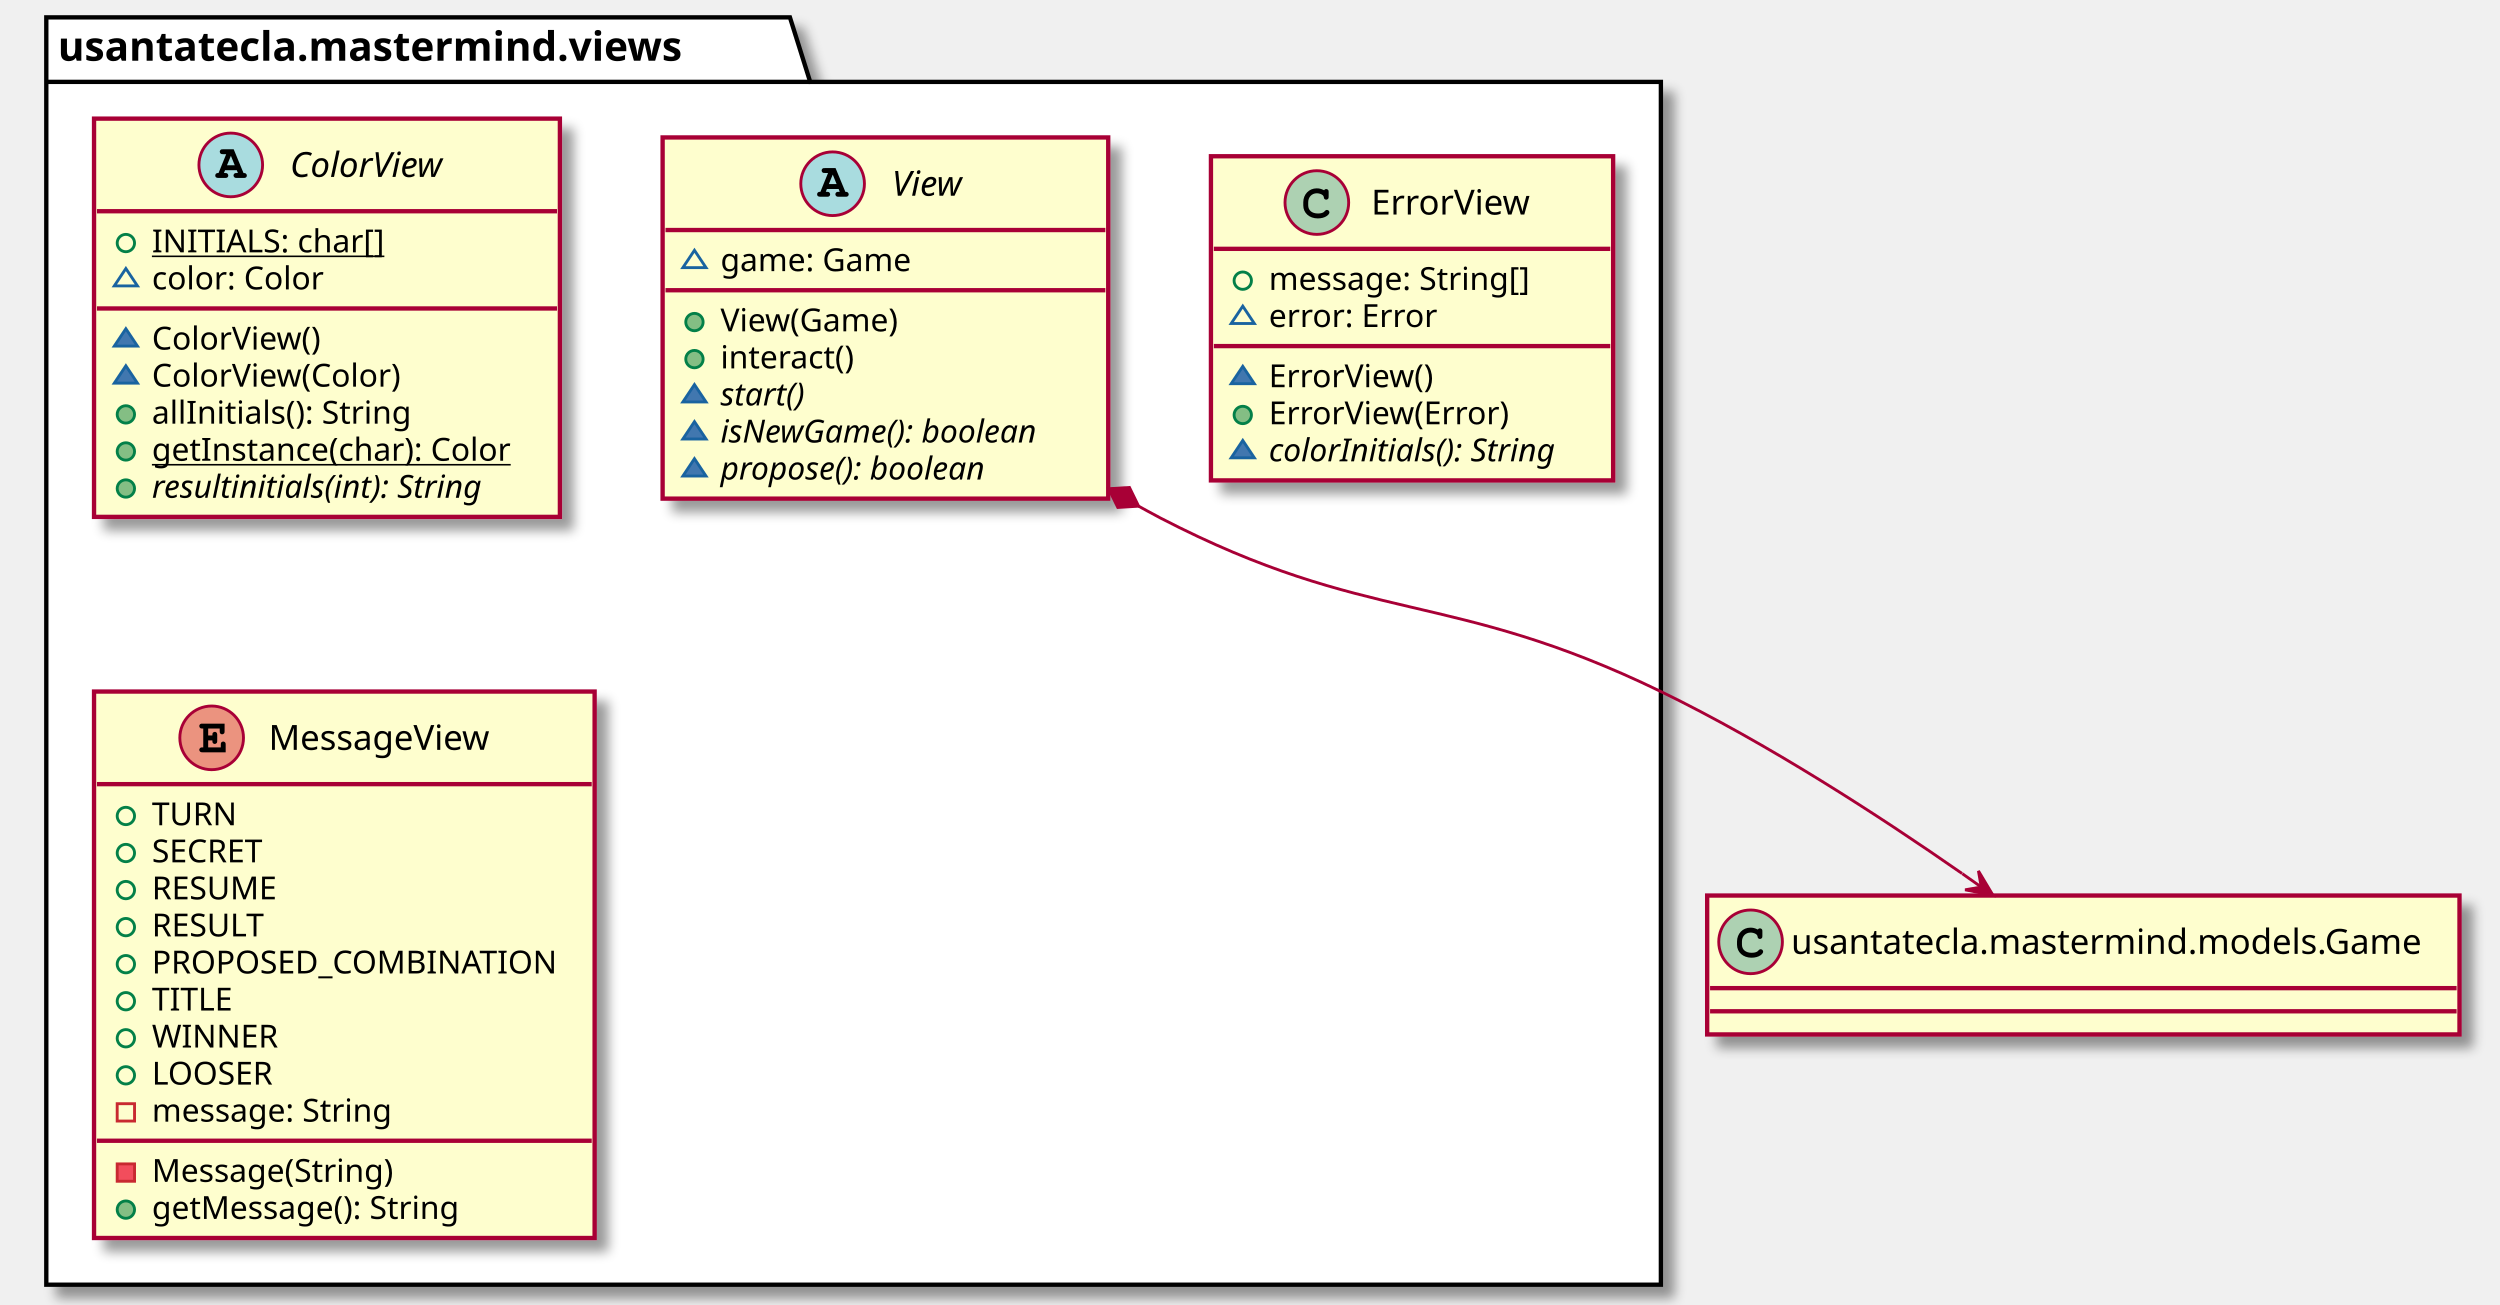
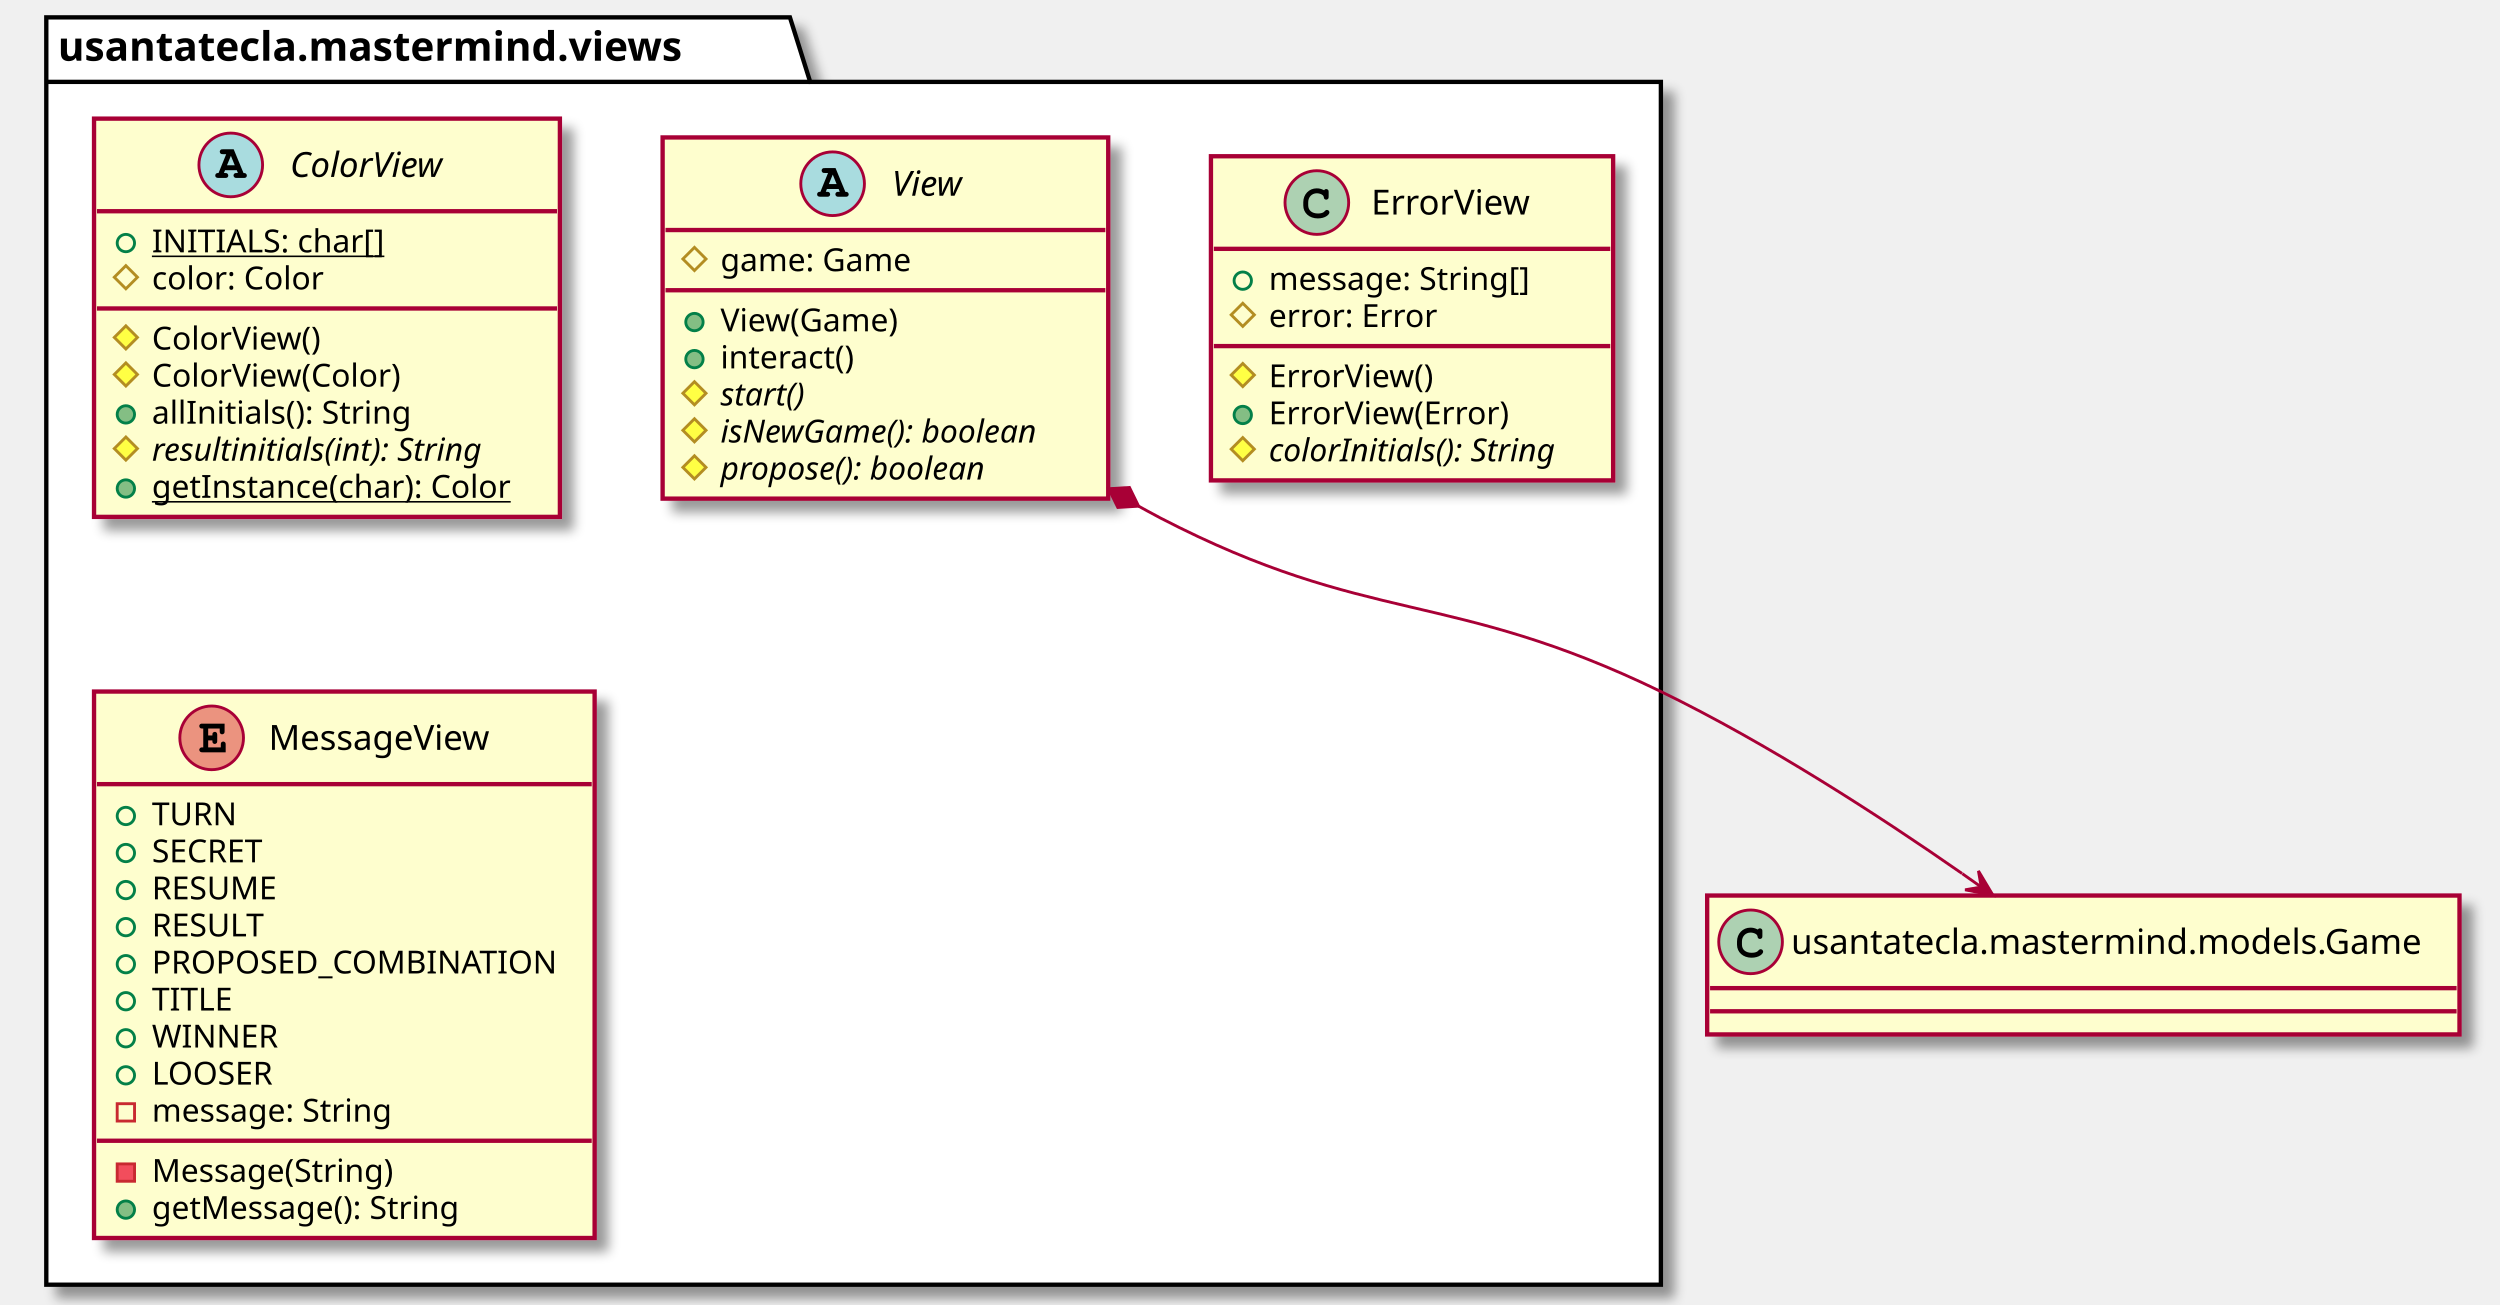
<svg xmlns="http://www.w3.org/2000/svg" contentScriptType="application/ecmascript" contentStyleType="text/css" height="451px" preserveAspectRatio="none" style="width:864px;height:451px;" version="1.1" viewBox="0 0 864 451" width="864px" zoomAndPan="magnify">
  <defs>
-     <filter height="300%" id="f1vzsrjcdw030e" width="300%" x="-1" y="-1">
+     <filter height="300%" id="fx95z2bvfu3tc" width="300%" x="-1" y="-1">
      <feGaussianBlur result="blurOut" stdDeviation="2.0" />
      <feColorMatrix in="blurOut" result="blurOut2" type="matrix" values="0 0 0 0 0 0 0 0 0 0 0 0 0 0 0 0 0 0 .4 0" />
      <feOffset dx="4.0" dy="4.0" in="blurOut2" result="blurOut3" />
      <feBlend in="SourceGraphic" in2="blurOut3" mode="normal" />
    </filter>
  </defs>
  <g>
-     <polygon fill="#FFFFFF" filter="url(#f1vzsrjcdw030e)" points="16,6,273,6,280,28.297,574,28.297,574,444,16,444,16,6" style="stroke: #000000; stroke-width: 1.5;" />
+     <polygon fill="#FFFFFF" filter="url(#fx95z2bvfu3tc)" points="16,6,273,6,280,28.297,574,28.297,574,444,16,444,16,6" style="stroke: #000000; stroke-width: 1.5;" />
    <line style="stroke: #000000; stroke-width: 1.5;" x1="16" x2="280" y1="28.297" y2="28.297" />
    <text fill="#000000" font-family="sans-serif" font-size="14" font-weight="bold" lengthAdjust="spacingAndGlyphs" textLength="251" x="20" y="20.995">usantatecla.mastermind.views</text>
-     <rect codeLine="1" fill="#FEFECE" filter="url(#f1vzsrjcdw030e)" height="137.633" id="usantatecla.mastermind.views.ColorView" style="stroke: #A80036; stroke-width: 1.5;" width="161" x="32.5" y="41" />
+     <rect codeLine="1" fill="#FEFECE" filter="url(#fx95z2bvfu3tc)" height="137.633" id="usantatecla.mastermind.views.ColorView" style="stroke: #A80036; stroke-width: 1.5;" width="161" x="32.5" y="41" />
    <ellipse cx="79.75" cy="57" fill="#A9DCDF" rx="11" ry="11" style="stroke: #A80036; stroke-width: 1.0;" />
    <path d="M81.828,58.812 L82.219,59.797 L81.828,59.797 C81.375,59.797 81.266,59.812 81.109,59.922 C80.859,60.078 80.703,60.359 80.703,60.656 C80.703,60.922 80.844,61.172 81.062,61.328 C81.203,61.453 81.406,61.5 81.828,61.5 L84.188,61.5 C84.547,61.5 84.766,61.469 84.906,61.375 C85.156,61.234 85.312,60.938 85.312,60.656 C85.312,60.375 85.172,60.125 84.953,59.969 C84.781,59.828 84.625,59.797 84.156,59.797 L80.766,51.594 L77.094,51.594 C76.641,51.594 76.516,51.609 76.359,51.703 C76.109,51.875 75.953,52.156 75.953,52.438 C75.953,52.719 76.094,52.969 76.312,53.141 C76.484,53.25 76.656,53.281 77.094,53.281 L78.172,53.281 L75.531,59.797 C75.109,59.797 74.953,59.812 74.797,59.922 C74.547,60.078 74.391,60.359 74.391,60.656 C74.391,61.219 74.766,61.5 75.516,61.5 L77.781,61.5 C78.141,61.5 78.359,61.469 78.484,61.375 C78.75,61.234 78.891,60.938 78.891,60.656 C78.891,60.375 78.766,60.125 78.547,59.953 C78.375,59.828 78.234,59.797 77.781,59.797 L77.391,59.797 L77.781,58.812 L81.828,58.812 Z M81.125,57.109 L78.453,57.109 L79.797,53.844 L81.125,57.109 Z " />
    <text fill="#000000" font-family="sans-serif" font-size="12" font-style="italic" lengthAdjust="spacingAndGlyphs" textLength="58" x="100.25" y="61.154">ColorView</text>
    <line style="stroke: #A80036; stroke-width: 1.5;" x1="33.5" x2="192.5" y1="73" y2="73" />
    <ellipse cx="43.5" cy="84" fill="none" rx="3" ry="3" style="stroke: #038048; stroke-width: 1.0;" />
    <text fill="#000000" font-family="sans-serif" font-size="11" lengthAdjust="spacingAndGlyphs" text-decoration="underline" textLength="85" x="52.5" y="87.21">INITIALS: char[]</text>
-     <polygon fill="none" points="43.5,92.805,39.5,98.805,47.5,98.805" style="stroke: #1963A0; stroke-width: 1.0;" />
+     <polygon fill="none" points="43.5,91.805,47.5,95.805,43.5,99.805,39.5,95.805" style="stroke: #B38D22; stroke-width: 1.0;" />
    <text fill="#000000" font-family="sans-serif" font-size="11" lengthAdjust="spacingAndGlyphs" textLength="63" x="52.5" y="100.015">color: Color</text>
    <line style="stroke: #A80036; stroke-width: 1.5;" x1="33.5" x2="192.5" y1="106.609" y2="106.609" />
-     <polygon fill="#4177AF" points="43.5,113.609,39.5,119.609,47.5,119.609" style="stroke: #1963A0; stroke-width: 1.0;" />
+     <polygon fill="#FFFF44" points="43.5,112.609,47.5,116.609,43.5,120.609,39.5,116.609" style="stroke: #B38D22; stroke-width: 1.0;" />
    <text fill="#000000" font-family="sans-serif" font-size="11" lengthAdjust="spacingAndGlyphs" textLength="65" x="52.5" y="120.82">ColorView()</text>
-     <polygon fill="#4177AF" points="43.5,126.414,39.5,132.414,47.5,132.414" style="stroke: #1963A0; stroke-width: 1.0;" />
+     <polygon fill="#FFFF44" points="43.5,125.414,47.5,129.414,43.5,133.414,39.5,129.414" style="stroke: #B38D22; stroke-width: 1.0;" />
    <text fill="#000000" font-family="sans-serif" font-size="11" lengthAdjust="spacingAndGlyphs" textLength="94" x="52.5" y="133.625">ColorView(Color)</text>
    <ellipse cx="43.5" cy="143.219" fill="#84BE84" rx="3" ry="3" style="stroke: #038048; stroke-width: 1.0;" />
    <text fill="#000000" font-family="sans-serif" font-size="11" lengthAdjust="spacingAndGlyphs" textLength="97" x="52.5" y="146.429">allInitials(): String</text>
-     <ellipse cx="43.5" cy="156.023" fill="#84BE84" rx="3" ry="3" style="stroke: #038048; stroke-width: 1.0;" />
-     <text fill="#000000" font-family="sans-serif" font-size="11" lengthAdjust="spacingAndGlyphs" text-decoration="underline" textLength="135" x="52.5" y="159.234">getInstance(char): Color</text>
+     <polygon fill="#FFFF44" points="43.5,151.023,47.5,155.023,43.5,159.023,39.5,155.023" style="stroke: #B38D22; stroke-width: 1.0;" />
+     <text fill="#000000" font-family="sans-serif" font-size="11" font-style="italic" lengthAdjust="spacingAndGlyphs" textLength="131" x="52.5" y="159.234">resultinitials(int): String</text>
    <ellipse cx="43.5" cy="168.828" fill="#84BE84" rx="3" ry="3" style="stroke: #038048; stroke-width: 1.0;" />
-     <text fill="#000000" font-family="sans-serif" font-size="11" font-style="italic" lengthAdjust="spacingAndGlyphs" textLength="131" x="52.5" y="172.039">resultinitials(int): String</text>
-     <rect codeLine="11" fill="#FEFECE" filter="url(#f1vzsrjcdw030e)" height="112.023" id="usantatecla.mastermind.views.ErrorView" style="stroke: #A80036; stroke-width: 1.5;" width="139" x="418.5" y="54" />
+     <text fill="#000000" font-family="sans-serif" font-size="11" lengthAdjust="spacingAndGlyphs" text-decoration="underline" textLength="135" x="52.5" y="172.039">getInstance(char): Color</text>
+     <rect codeLine="11" fill="#FEFECE" filter="url(#fx95z2bvfu3tc)" height="112.023" id="usantatecla.mastermind.views.ErrorView" style="stroke: #A80036; stroke-width: 1.5;" width="139" x="418.5" y="54" />
    <ellipse cx="455.1" cy="70" fill="#ADD1B2" rx="11" ry="11" style="stroke: #A80036; stroke-width: 1.0;" />
    <path d="M457.444,65.672 C456.506,65.234 455.913,65.094 455.038,65.094 C452.413,65.094 450.413,67.172 450.413,69.891 L450.413,71.016 C450.413,73.594 452.522,75.484 455.413,75.484 C456.631,75.484 457.788,75.188 458.538,74.641 C459.116,74.234 459.444,73.781 459.444,73.391 C459.444,72.938 459.053,72.547 458.584,72.547 C458.366,72.547 458.163,72.625 457.975,72.812 C457.522,73.297 457.522,73.297 457.334,73.391 C456.913,73.656 456.225,73.781 455.459,73.781 C453.413,73.781 452.116,72.688 452.116,70.984 L452.116,69.891 C452.116,68.109 453.366,66.797 455.1,66.797 C455.678,66.797 456.288,66.953 456.756,67.203 C457.241,67.484 457.413,67.703 457.506,68.109 C457.569,68.516 457.6,68.641 457.741,68.766 C457.881,68.906 458.116,69.016 458.334,69.016 C458.6,69.016 458.866,68.875 459.038,68.656 C459.147,68.5 459.178,68.312 459.178,67.891 L459.178,66.469 C459.178,66.031 459.163,65.906 459.069,65.75 C458.913,65.484 458.631,65.344 458.334,65.344 C458.038,65.344 457.834,65.438 457.616,65.75 L457.444,65.672 Z " />
    <text fill="#000000" font-family="sans-serif" font-size="12" lengthAdjust="spacingAndGlyphs" textLength="59" x="473.9" y="74.154">ErrorView</text>
    <line style="stroke: #A80036; stroke-width: 1.5;" x1="419.5" x2="556.5" y1="86" y2="86" />
    <ellipse cx="429.5" cy="97" fill="none" rx="3" ry="3" style="stroke: #038048; stroke-width: 1.0;" />
    <text fill="#000000" font-family="sans-serif" font-size="11" lengthAdjust="spacingAndGlyphs" textLength="101" x="438.5" y="100.21">message: String[]</text>
-     <polygon fill="none" points="429.5,105.805,425.5,111.805,433.5,111.805" style="stroke: #1963A0; stroke-width: 1.0;" />
+     <polygon fill="none" points="429.5,104.805,433.5,108.805,429.5,112.805,425.5,108.805" style="stroke: #B38D22; stroke-width: 1.0;" />
    <text fill="#000000" font-family="sans-serif" font-size="11" lengthAdjust="spacingAndGlyphs" textLength="60" x="438.5" y="113.015">error: Error</text>
    <line style="stroke: #A80036; stroke-width: 1.5;" x1="419.5" x2="556.5" y1="119.609" y2="119.609" />
-     <polygon fill="#4177AF" points="429.5,126.609,425.5,132.609,433.5,132.609" style="stroke: #1963A0; stroke-width: 1.0;" />
+     <polygon fill="#FFFF44" points="429.5,125.609,433.5,129.609,429.5,133.609,425.5,129.609" style="stroke: #B38D22; stroke-width: 1.0;" />
    <text fill="#000000" font-family="sans-serif" font-size="11" lengthAdjust="spacingAndGlyphs" textLength="62" x="438.5" y="133.82">ErrorView()</text>
    <ellipse cx="429.5" cy="143.414" fill="#84BE84" rx="3" ry="3" style="stroke: #038048; stroke-width: 1.0;" />
    <text fill="#000000" font-family="sans-serif" font-size="11" lengthAdjust="spacingAndGlyphs" textLength="88" x="438.5" y="146.625">ErrorView(Error)</text>
-     <polygon fill="#4177AF" points="429.5,152.219,425.5,158.219,433.5,158.219" style="stroke: #1963A0; stroke-width: 1.0;" />
+     <polygon fill="#FFFF44" points="429.5,151.219,433.5,155.219,429.5,159.219,425.5,155.219" style="stroke: #B38D22; stroke-width: 1.0;" />
    <text fill="#000000" font-family="sans-serif" font-size="11" font-style="italic" lengthAdjust="spacingAndGlyphs" textLength="113" x="438.5" y="159.429">colorInitials(): String</text>
-     <rect codeLine="19" fill="#FEFECE" filter="url(#f1vzsrjcdw030e)" height="188.852" id="usantatecla.mastermind.views.MessageView" style="stroke: #A80036; stroke-width: 1.5;" width="173" x="32.5" y="239" />
+     <rect codeLine="19" fill="#FEFECE" filter="url(#fx95z2bvfu3tc)" height="188.852" id="usantatecla.mastermind.views.MessageView" style="stroke: #A80036; stroke-width: 1.5;" width="173" x="32.5" y="239" />
    <ellipse cx="73.15" cy="255" fill="#EB937F" rx="11" ry="11" style="stroke: #A80036; stroke-width: 1.0;" />
    <path d="M71.947,255.875 L73.4,255.875 L73.4,255.984 C73.4,256.391 73.431,256.547 73.509,256.703 C73.666,256.953 73.947,257.109 74.244,257.109 C74.494,257.109 74.759,256.969 74.916,256.75 C75.041,256.594 75.072,256.438 75.072,255.984 L75.072,254.062 C75.072,253.906 75.072,253.859 75.056,253.703 C74.994,253.234 74.681,252.922 74.228,252.922 C73.978,252.922 73.713,253.062 73.541,253.281 C73.431,253.453 73.4,253.609 73.4,254.062 L73.4,254.188 L71.947,254.188 L71.947,251.781 L75.931,251.781 L75.931,252.641 C75.931,253.047 75.963,253.219 76.041,253.375 C76.213,253.625 76.494,253.781 76.775,253.781 C77.041,253.781 77.306,253.641 77.478,253.422 C77.588,253.25 77.619,253.109 77.619,252.641 L77.619,250.094 L69.994,250.094 C69.556,250.094 69.431,250.109 69.275,250.203 C69.025,250.359 68.869,250.656 68.869,250.938 C68.869,251.219 69.009,251.469 69.228,251.641 C69.384,251.75 69.572,251.781 69.994,251.781 L70.244,251.781 L70.244,258.297 L69.994,258.297 C69.588,258.297 69.431,258.312 69.275,258.422 C69.025,258.594 68.869,258.859 68.869,259.156 C68.869,259.422 69.009,259.672 69.228,259.828 C69.369,259.953 69.603,260 69.994,260 L77.994,260 L77.994,257.422 C77.994,256.984 77.963,256.844 77.884,256.688 C77.713,256.438 77.431,256.281 77.15,256.281 C76.884,256.281 76.619,256.391 76.447,256.641 C76.338,256.797 76.306,256.938 76.306,257.422 L76.306,258.297 L71.947,258.297 L71.947,255.875 Z " />
    <text fill="#000000" font-family="sans-serif" font-size="12" lengthAdjust="spacingAndGlyphs" textLength="84" x="92.85" y="259.154">MessageView</text>
    <line style="stroke: #A80036; stroke-width: 1.5;" x1="33.5" x2="204.5" y1="271" y2="271" />
    <ellipse cx="43.5" cy="282" fill="none" rx="3" ry="3" style="stroke: #038048; stroke-width: 1.0;" />
    <text fill="#000000" font-family="sans-serif" font-size="11" lengthAdjust="spacingAndGlyphs" textLength="30" x="52.5" y="285.21">TURN</text>
    <ellipse cx="43.5" cy="294.805" fill="none" rx="3" ry="3" style="stroke: #038048; stroke-width: 1.0;" />
    <text fill="#000000" font-family="sans-serif" font-size="11" lengthAdjust="spacingAndGlyphs" textLength="44" x="52.5" y="298.015">SECRET</text>
    <ellipse cx="43.5" cy="307.609" fill="none" rx="3" ry="3" style="stroke: #038048; stroke-width: 1.0;" />
    <text fill="#000000" font-family="sans-serif" font-size="11" lengthAdjust="spacingAndGlyphs" textLength="46" x="52.5" y="310.82">RESUME</text>
    <ellipse cx="43.5" cy="320.414" fill="none" rx="3" ry="3" style="stroke: #038048; stroke-width: 1.0;" />
    <text fill="#000000" font-family="sans-serif" font-size="11" lengthAdjust="spacingAndGlyphs" textLength="43" x="52.5" y="323.625">RESULT</text>
    <ellipse cx="43.5" cy="333.219" fill="none" rx="3" ry="3" style="stroke: #038048; stroke-width: 1.0;" />
    <text fill="#000000" font-family="sans-serif" font-size="11" lengthAdjust="spacingAndGlyphs" textLength="147" x="52.5" y="336.429">PROPOSED_COMBINATION</text>
    <ellipse cx="43.5" cy="346.023" fill="none" rx="3" ry="3" style="stroke: #038048; stroke-width: 1.0;" />
    <text fill="#000000" font-family="sans-serif" font-size="11" lengthAdjust="spacingAndGlyphs" textLength="30" x="52.5" y="349.234">TITLE</text>
    <ellipse cx="43.5" cy="358.828" fill="none" rx="3" ry="3" style="stroke: #038048; stroke-width: 1.0;" />
    <text fill="#000000" font-family="sans-serif" font-size="11" lengthAdjust="spacingAndGlyphs" textLength="44" x="52.5" y="362.039">WINNER</text>
    <ellipse cx="43.5" cy="371.633" fill="none" rx="3" ry="3" style="stroke: #038048; stroke-width: 1.0;" />
    <text fill="#000000" font-family="sans-serif" font-size="11" lengthAdjust="spacingAndGlyphs" textLength="46" x="52.5" y="374.843">LOOSER</text>
    <rect fill="none" height="6" style="stroke: #C82930; stroke-width: 1.0;" width="6" x="40.5" y="381.438" />
    <text fill="#000000" font-family="sans-serif" font-size="11" lengthAdjust="spacingAndGlyphs" textLength="93" x="52.5" y="387.648">message: String</text>
    <line style="stroke: #A80036; stroke-width: 1.5;" x1="33.5" x2="204.5" y1="394.242" y2="394.242" />
    <rect fill="#F24D5C" height="6" style="stroke: #C82930; stroke-width: 1.0;" width="6" x="40.5" y="402.242" />
    <text fill="#000000" font-family="sans-serif" font-size="11" lengthAdjust="spacingAndGlyphs" textLength="92" x="52.5" y="408.453">Message(String)</text>
    <ellipse cx="43.5" cy="418.047" fill="#84BE84" rx="3" ry="3" style="stroke: #038048; stroke-width: 1.0;" />
    <text fill="#000000" font-family="sans-serif" font-size="11" lengthAdjust="spacingAndGlyphs" textLength="118" x="52.5" y="421.257">getMessage(): String</text>
-     <rect codeLine="33" fill="#FEFECE" filter="url(#f1vzsrjcdw030e)" height="124.828" id="usantatecla.mastermind.views.View" style="stroke: #A80036; stroke-width: 1.5;" width="154" x="229" y="47.5" />
+     <rect codeLine="33" fill="#FEFECE" filter="url(#fx95z2bvfu3tc)" height="124.828" id="usantatecla.mastermind.views.View" style="stroke: #A80036; stroke-width: 1.5;" width="154" x="229" y="47.5" />
    <ellipse cx="287.75" cy="63.5" fill="#A9DCDF" rx="11" ry="11" style="stroke: #A80036; stroke-width: 1.0;" />
    <path d="M289.828,65.312 L290.219,66.297 L289.828,66.297 C289.375,66.297 289.266,66.312 289.109,66.422 C288.859,66.578 288.703,66.859 288.703,67.156 C288.703,67.422 288.844,67.672 289.062,67.828 C289.203,67.953 289.406,68 289.828,68 L292.188,68 C292.547,68 292.766,67.969 292.906,67.875 C293.156,67.734 293.312,67.438 293.312,67.156 C293.312,66.875 293.172,66.625 292.953,66.469 C292.781,66.328 292.625,66.297 292.156,66.297 L288.766,58.094 L285.094,58.094 C284.641,58.094 284.516,58.109 284.359,58.203 C284.109,58.375 283.953,58.656 283.953,58.938 C283.953,59.219 284.094,59.469 284.312,59.641 C284.484,59.75 284.656,59.781 285.094,59.781 L286.172,59.781 L283.531,66.297 C283.109,66.297 282.953,66.312 282.797,66.422 C282.547,66.578 282.391,66.859 282.391,67.156 C282.391,67.719 282.766,68 283.516,68 L285.781,68 C286.141,68 286.359,67.969 286.484,67.875 C286.75,67.734 286.891,67.438 286.891,67.156 C286.891,66.875 286.766,66.625 286.547,66.453 C286.375,66.328 286.234,66.297 285.781,66.297 L285.391,66.297 L285.781,65.312 L289.828,65.312 Z M289.125,63.609 L286.453,63.609 L287.797,60.344 L289.125,63.609 Z " />
    <text fill="#000000" font-family="sans-serif" font-size="12" font-style="italic" lengthAdjust="spacingAndGlyphs" textLength="28" x="308.25" y="67.654">View</text>
    <line style="stroke: #A80036; stroke-width: 1.5;" x1="230" x2="382" y1="79.5" y2="79.5" />
-     <polygon fill="none" points="240,86.5,236,92.5,244,92.5" style="stroke: #1963A0; stroke-width: 1.0;" />
+     <polygon fill="none" points="240,85.5,244,89.5,240,93.5,236,89.5" style="stroke: #B38D22; stroke-width: 1.0;" />
    <text fill="#000000" font-family="sans-serif" font-size="11" lengthAdjust="spacingAndGlyphs" textLength="75" x="249" y="93.71">game: Game</text>
    <line style="stroke: #A80036; stroke-width: 1.5;" x1="230" x2="382" y1="100.305" y2="100.305" />
    <ellipse cx="240" cy="111.305" fill="#84BE84" rx="3" ry="3" style="stroke: #038048; stroke-width: 1.0;" />
    <text fill="#000000" font-family="sans-serif" font-size="11" lengthAdjust="spacingAndGlyphs" textLength="71" x="249" y="114.515">View(Game)</text>
    <ellipse cx="240" cy="124.109" fill="#84BE84" rx="3" ry="3" style="stroke: #038048; stroke-width: 1.0;" />
    <text fill="#000000" font-family="sans-serif" font-size="11" lengthAdjust="spacingAndGlyphs" textLength="51" x="249" y="127.32">interact()</text>
-     <polygon fill="#4177AF" points="240,132.914,236,138.914,244,138.914" style="stroke: #1963A0; stroke-width: 1.0;" />
+     <polygon fill="#FFFF44" points="240,131.914,244,135.914,240,139.914,236,135.914" style="stroke: #B38D22; stroke-width: 1.0;" />
    <text fill="#000000" font-family="sans-serif" font-size="11" font-style="italic" lengthAdjust="spacingAndGlyphs" textLength="34" x="249" y="140.125">start()</text>
-     <polygon fill="#4177AF" points="240,145.719,236,151.719,244,151.719" style="stroke: #1963A0; stroke-width: 1.0;" />
+     <polygon fill="#FFFF44" points="240,144.719,244,148.719,240,152.719,236,148.719" style="stroke: #B38D22; stroke-width: 1.0;" />
    <text fill="#000000" font-family="sans-serif" font-size="11" font-style="italic" lengthAdjust="spacingAndGlyphs" textLength="128" x="249" y="152.929">isNewGame(): boolean</text>
-     <polygon fill="#4177AF" points="240,158.523,236,164.523,244,164.523" style="stroke: #1963A0; stroke-width: 1.0;" />
+     <polygon fill="#FFFF44" points="240,157.523,244,161.523,240,165.523,236,161.523" style="stroke: #B38D22; stroke-width: 1.0;" />
    <text fill="#000000" font-family="sans-serif" font-size="11" font-style="italic" lengthAdjust="spacingAndGlyphs" textLength="107" x="249" y="165.734">propose(): boolean</text>
-     <rect codeLine="42" fill="#FEFECE" filter="url(#f1vzsrjcdw030e)" height="48" id="Game" style="stroke: #A80036; stroke-width: 1.5;" width="260" x="590" y="309.5" />
+     <rect codeLine="42" fill="#FEFECE" filter="url(#fx95z2bvfu3tc)" height="48" id="Game" style="stroke: #A80036; stroke-width: 1.5;" width="260" x="590" y="309.5" />
    <ellipse cx="605" cy="325.5" fill="#ADD1B2" rx="11" ry="11" style="stroke: #A80036; stroke-width: 1.0;" />
    <path d="M607.344,321.172 C606.406,320.734 605.812,320.594 604.938,320.594 C602.312,320.594 600.312,322.672 600.312,325.391 L600.312,326.516 C600.312,329.094 602.422,330.984 605.312,330.984 C606.531,330.984 607.688,330.688 608.438,330.141 C609.016,329.734 609.344,329.281 609.344,328.891 C609.344,328.438 608.953,328.047 608.484,328.047 C608.266,328.047 608.062,328.125 607.875,328.312 C607.422,328.797 607.422,328.797 607.234,328.891 C606.812,329.156 606.125,329.281 605.359,329.281 C603.312,329.281 602.016,328.188 602.016,326.484 L602.016,325.391 C602.016,323.609 603.266,322.297 605,322.297 C605.578,322.297 606.188,322.453 606.656,322.703 C607.141,322.984 607.312,323.203 607.406,323.609 C607.469,324.016 607.5,324.141 607.641,324.266 C607.781,324.406 608.016,324.516 608.234,324.516 C608.5,324.516 608.766,324.375 608.938,324.156 C609.047,324 609.078,323.812 609.078,323.391 L609.078,321.969 C609.078,321.531 609.062,321.406 608.969,321.25 C608.812,320.984 608.531,320.844 608.234,320.844 C607.938,320.844 607.734,320.938 607.516,321.25 L607.344,321.172 Z " />
    <text fill="#000000" font-family="sans-serif" font-size="12" lengthAdjust="spacingAndGlyphs" textLength="228" x="619" y="329.654">usantatecla.mastermind.models.Game</text>
    <line style="stroke: #A80036; stroke-width: 1.5;" x1="591" x2="849" y1="341.5" y2="341.5" />
    <line style="stroke: #A80036; stroke-width: 1.5;" x1="591" x2="849" y1="349.5" y2="349.5" />
    <path codeLine="45" d="M393.509,174.937 C393.509,174.937 398.864,177.894 401,179 C473.277,216.403 500.781,203.476 574,239 C610.817,256.863 649.706,282.123 678.083,301.885 " fill="none" id="usantatecla.mastermind.views.View-Game" style="stroke: #A80036; stroke-width: 1.0;" />
    <polygon fill="#A80036" points="688.798,309.435,683.744,300.981,684.711,306.555,679.137,307.521,688.798,309.435" style="stroke: #A80036; stroke-width: 1.0;" />
    <line style="stroke: #A80036; stroke-width: 1.0;" x1="684.711" x2="678.17" y1="306.555" y2="301.947" />
    <polygon fill="#A80036" points="383.139,168.899,386.311,175.375,393.509,174.937,390.337,168.461,383.139,168.899" style="stroke: #A80036; stroke-width: 1.0;" />
  </g>
</svg>
